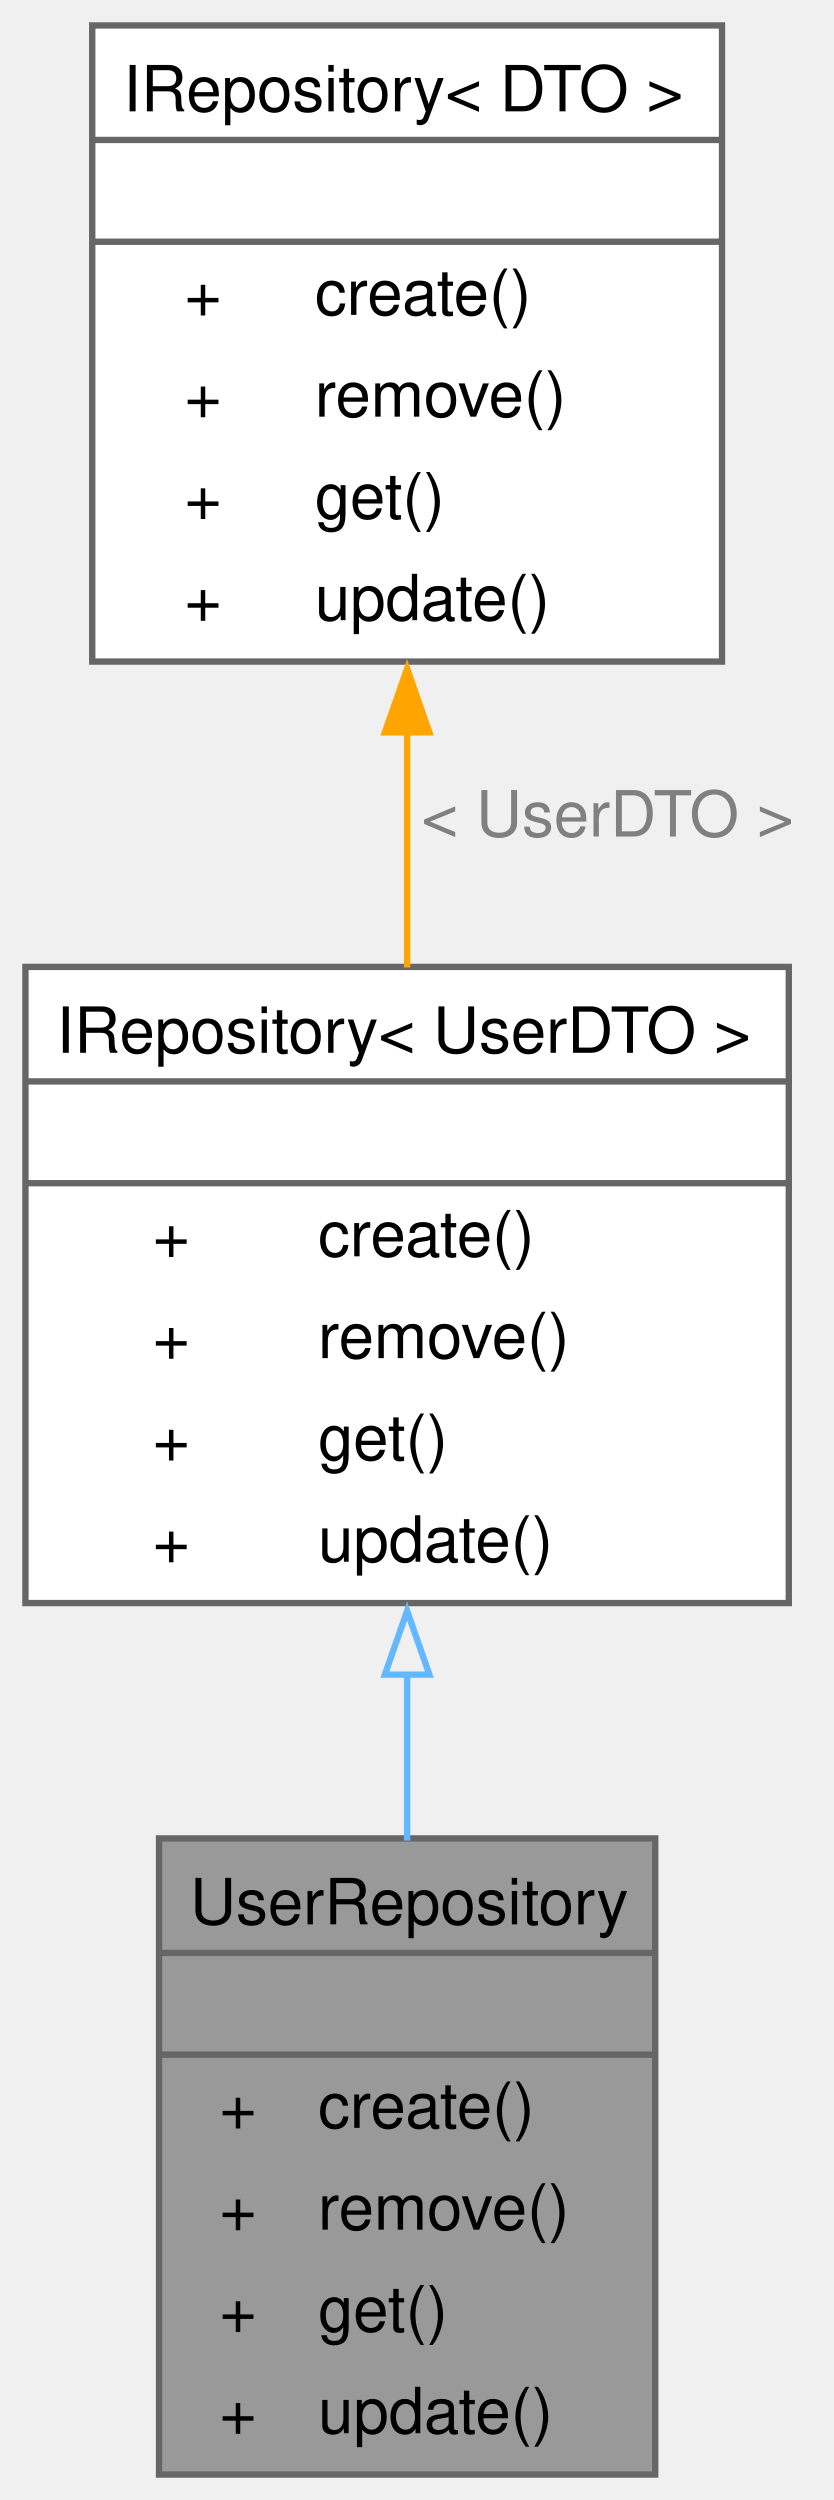
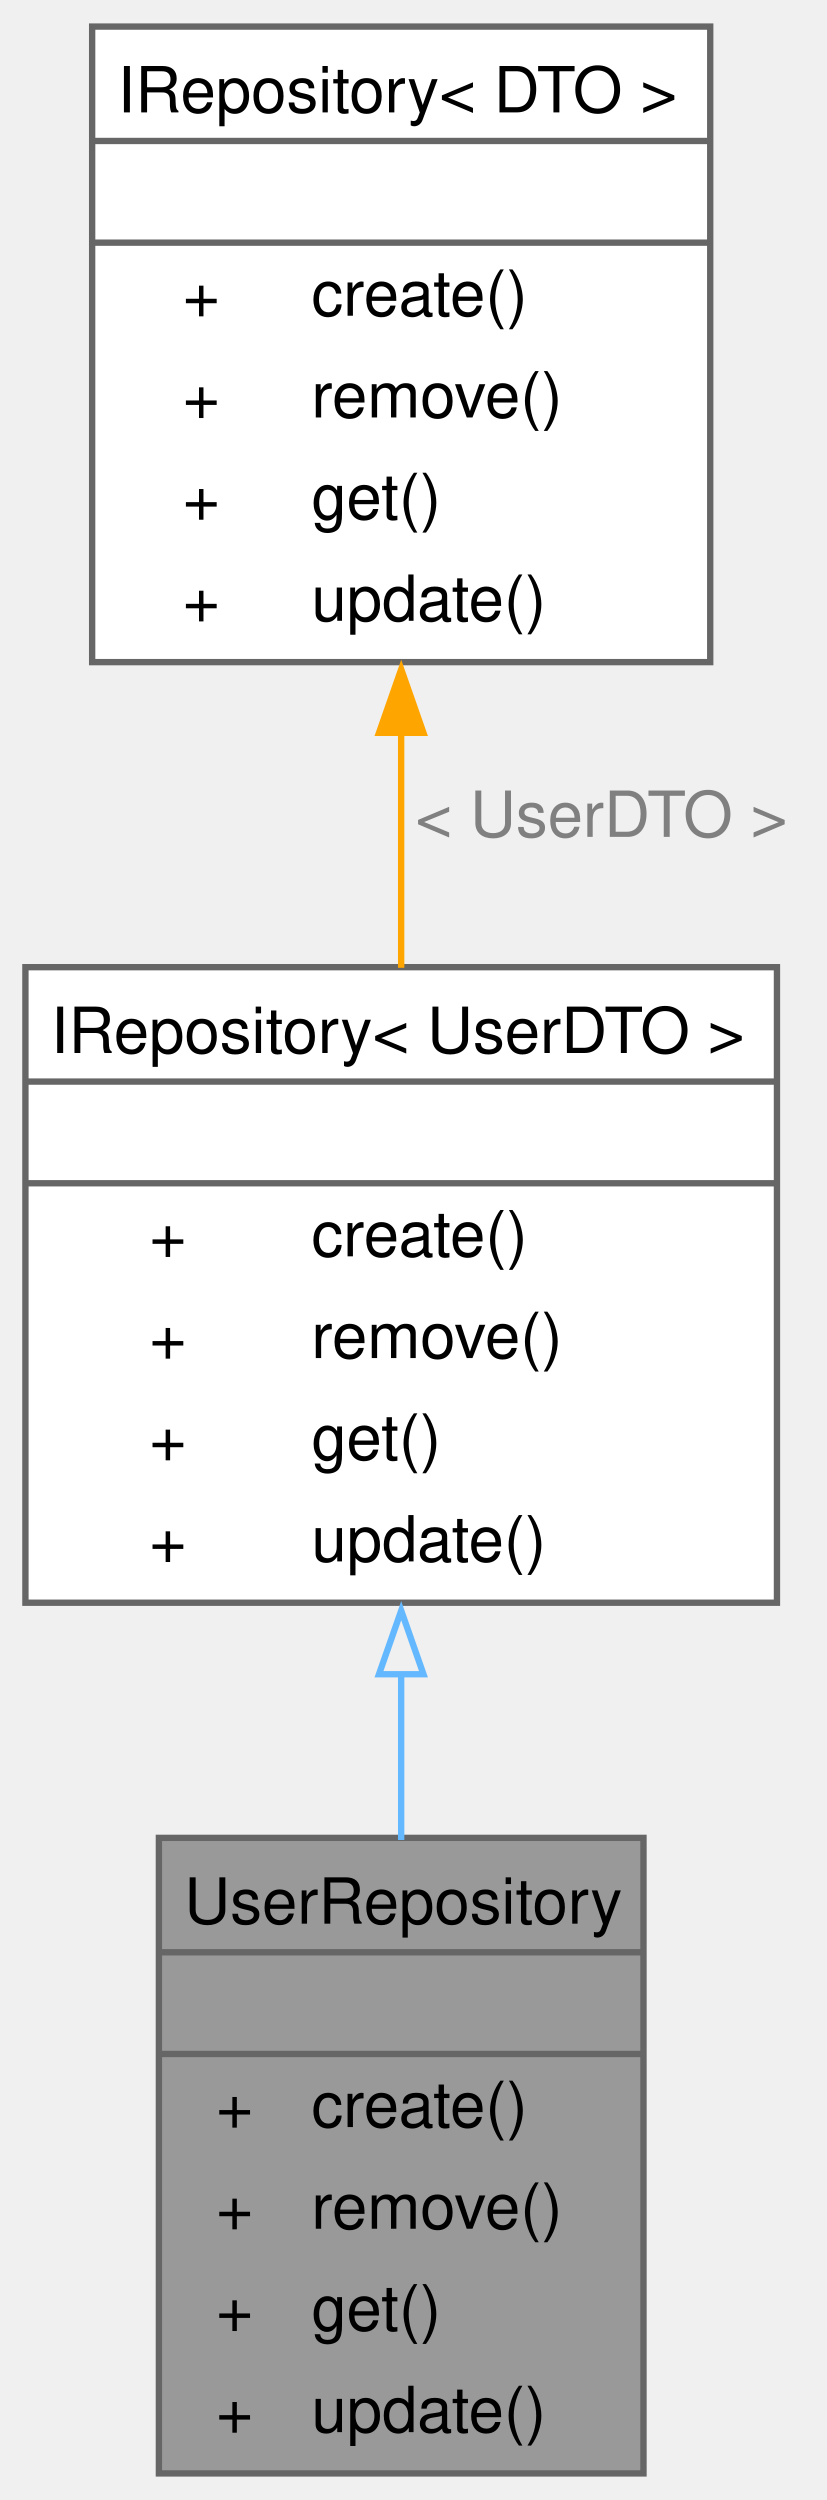
- <svg xmlns="http://www.w3.org/2000/svg" xmlns:xlink="http://www.w3.org/1999/xlink" width="131pt" height="393pt" viewBox="0.00 0.00 131.00 393.00">
+ <svg xmlns="http://www.w3.org/2000/svg" xmlns:xlink="http://www.w3.org/1999/xlink" width="130pt" height="393pt" viewBox="0.00 0.00 130.12 393.00">
  <g id="graph0" class="graph" transform="scale(1 1) rotate(0) translate(4 389)">
    <g id="Node000001" class="node">
      <g id="a_Node000001">
        <a xlink:title=" ">
-           <polygon fill="#999999" stroke="none" points="99,-100 21,-100 21,0 99,0 99,-100" />
-           <text text-anchor="start" x="25.88" y="-86.5" font-family="Helvetica,sans-Serif" font-size="10.00">UserRepository</text>
-           <text text-anchor="start" x="58.5" y="-70.5" font-family="Helvetica,sans-Serif" font-size="10.00"> </text>
-           <text text-anchor="start" x="30.5" y="-54.5" font-family="Helvetica,sans-Serif" font-size="10.00">+</text>
-           <text text-anchor="start" x="46" y="-54.5" font-family="Helvetica,sans-Serif" font-size="10.00">create()</text>
-           <text text-anchor="start" x="30.5" y="-38.5" font-family="Helvetica,sans-Serif" font-size="10.00">+</text>
-           <text text-anchor="start" x="46" y="-38.5" font-family="Helvetica,sans-Serif" font-size="10.00">remove()</text>
-           <text text-anchor="start" x="30.5" y="-22.5" font-family="Helvetica,sans-Serif" font-size="10.00">+</text>
-           <text text-anchor="start" x="46" y="-22.5" font-family="Helvetica,sans-Serif" font-size="10.00">get()</text>
-           <text text-anchor="start" x="30.5" y="-6.5" font-family="Helvetica,sans-Serif" font-size="10.00">+</text>
-           <text text-anchor="start" x="46" y="-6.5" font-family="Helvetica,sans-Serif" font-size="10.00">update()</text>
-           <polygon fill="#666666" stroke="#666666" points="21,-82 21,-82 99,-82 99,-82 21,-82" />
-           <polygon fill="#666666" stroke="#666666" points="21,-66 21,-66 99,-66 99,-66 21,-66" />
-           <polygon fill="none" stroke="#666666" points="21,0 21,-100 99,-100 99,0 21,0" />
+           <polygon fill="#999999" stroke="none" points="97.25,-100 21,-100 21,0 97.25,0 97.25,-100" />
+           <text text-anchor="start" x="25" y="-86.5" font-family="Helvetica,sans-Serif" font-size="10.00">UserRepository</text>
+           <text text-anchor="start" x="57.62" y="-70.5" font-family="Helvetica,sans-Serif" font-size="10.00"> </text>
+           <text text-anchor="start" x="30" y="-54.5" font-family="Helvetica,sans-Serif" font-size="10.00">+</text>
+           <text text-anchor="start" x="45" y="-54.5" font-family="Helvetica,sans-Serif" font-size="10.00">create()</text>
+           <text text-anchor="start" x="30" y="-38.5" font-family="Helvetica,sans-Serif" font-size="10.00">+</text>
+           <text text-anchor="start" x="45" y="-38.5" font-family="Helvetica,sans-Serif" font-size="10.00">remove()</text>
+           <text text-anchor="start" x="30" y="-22.5" font-family="Helvetica,sans-Serif" font-size="10.00">+</text>
+           <text text-anchor="start" x="45" y="-22.5" font-family="Helvetica,sans-Serif" font-size="10.00">get()</text>
+           <text text-anchor="start" x="30" y="-6.5" font-family="Helvetica,sans-Serif" font-size="10.00">+</text>
+           <text text-anchor="start" x="45" y="-6.5" font-family="Helvetica,sans-Serif" font-size="10.00">update()</text>
+           <polygon fill="#666666" stroke="#666666" points="21,-82 21,-82 97.25,-82 97.25,-82 21,-82" />
+           <polygon fill="#666666" stroke="#666666" points="21,-66 21,-66 97.25,-66 97.25,-66 21,-66" />
+           <polygon fill="none" stroke="#666666" points="21,0 21,-100 97.25,-100 97.25,0 21,0" />
        </a>
      </g>
    </g>
    <g id="Node000002" class="node">
      <g id="a_Node000002">
        <a xlink:href="classIRepository.html" target="_top" xlink:title=" ">
-           <polygon fill="white" stroke="none" points="120,-237 0,-237 0,-137 120,-137 120,-237" />
-           <text text-anchor="start" x="4.88" y="-223.5" font-family="Helvetica,sans-Serif" font-size="10.00">IRepository&lt; UserDTO &gt;</text>
-           <text text-anchor="start" x="58.5" y="-207.5" font-family="Helvetica,sans-Serif" font-size="10.00"> </text>
-           <text text-anchor="start" x="20" y="-191.5" font-family="Helvetica,sans-Serif" font-size="10.00">+</text>
-           <text text-anchor="start" x="46" y="-191.5" font-family="Helvetica,sans-Serif" font-size="10.00">create()</text>
-           <text text-anchor="start" x="20" y="-175.5" font-family="Helvetica,sans-Serif" font-size="10.00">+</text>
-           <text text-anchor="start" x="46" y="-175.5" font-family="Helvetica,sans-Serif" font-size="10.00">remove()</text>
-           <text text-anchor="start" x="20" y="-159.5" font-family="Helvetica,sans-Serif" font-size="10.00">+</text>
-           <text text-anchor="start" x="46" y="-159.5" font-family="Helvetica,sans-Serif" font-size="10.00">get()</text>
-           <text text-anchor="start" x="20" y="-143.5" font-family="Helvetica,sans-Serif" font-size="10.00">+</text>
-           <text text-anchor="start" x="46" y="-143.5" font-family="Helvetica,sans-Serif" font-size="10.00">update()</text>
-           <polygon fill="#666666" stroke="#666666" points="0,-219 0,-219 120,-219 120,-219 0,-219" />
-           <polygon fill="#666666" stroke="#666666" points="0,-203 0,-203 120,-203 120,-203 0,-203" />
-           <polygon fill="none" stroke="#666666" points="0,-137 0,-237 120,-237 120,-137 0,-137" />
+           <polygon fill="white" stroke="none" points="118.25,-237 0,-237 0,-137 118.25,-137 118.25,-237" />
+           <text text-anchor="start" x="4" y="-223.5" font-family="Helvetica,sans-Serif" font-size="10.00">IRepository&lt; UserDTO &gt;</text>
+           <text text-anchor="start" x="57.62" y="-207.5" font-family="Helvetica,sans-Serif" font-size="10.00"> </text>
+           <text text-anchor="start" x="19.5" y="-191.5" font-family="Helvetica,sans-Serif" font-size="10.00">+</text>
+           <text text-anchor="start" x="45" y="-191.5" font-family="Helvetica,sans-Serif" font-size="10.00">create()</text>
+           <text text-anchor="start" x="19.5" y="-175.5" font-family="Helvetica,sans-Serif" font-size="10.00">+</text>
+           <text text-anchor="start" x="45" y="-175.5" font-family="Helvetica,sans-Serif" font-size="10.00">remove()</text>
+           <text text-anchor="start" x="19.5" y="-159.5" font-family="Helvetica,sans-Serif" font-size="10.00">+</text>
+           <text text-anchor="start" x="45" y="-159.5" font-family="Helvetica,sans-Serif" font-size="10.00">get()</text>
+           <text text-anchor="start" x="19.5" y="-143.5" font-family="Helvetica,sans-Serif" font-size="10.00">+</text>
+           <text text-anchor="start" x="45" y="-143.5" font-family="Helvetica,sans-Serif" font-size="10.00">update()</text>
+           <polygon fill="#666666" stroke="#666666" points="0,-219 0,-219 118.25,-219 118.25,-219 0,-219" />
+           <polygon fill="#666666" stroke="#666666" points="0,-203 0,-203 118.25,-203 118.25,-203 0,-203" />
+           <polygon fill="none" stroke="#666666" points="0,-137 0,-237 118.25,-237 118.25,-137 0,-137" />
        </a>
      </g>
    </g>
    <g id="edge1_Node000001_Node000002" class="edge">
      <g id="a_edge1_Node000001_Node000002">
        <a xlink:title=" ">
-           <path fill="none" stroke="#63b8ff" d="M60,-125.88C60,-117.11 60,-108.17 60,-99.67" />
-           <polygon fill="none" stroke="#63b8ff" points="56.5,-125.75 60,-135.75 63.5,-125.75 56.5,-125.75" />
+           <path fill="none" stroke="#63b8ff" d="M59.12,-125.88C59.12,-117.11 59.12,-108.17 59.12,-99.67" />
+           <polygon fill="none" stroke="#63b8ff" points="55.63,-125.75 59.13,-135.75 62.63,-125.75 55.63,-125.75" />
        </a>
      </g>
    </g>
    <g id="Node000003" class="node">
      <g id="a_Node000003">
        <a xlink:href="classIRepository.html" target="_top" xlink:title=" ">
-           <polygon fill="white" stroke="none" points="109.5,-385 10.5,-385 10.5,-285 109.5,-285 109.5,-385" />
-           <text text-anchor="start" x="15.38" y="-371.5" font-family="Helvetica,sans-Serif" font-size="10.00">IRepository&lt; DTO &gt;</text>
-           <text text-anchor="start" x="58.5" y="-355.5" font-family="Helvetica,sans-Serif" font-size="10.00"> </text>
-           <text text-anchor="start" x="25" y="-339.5" font-family="Helvetica,sans-Serif" font-size="10.00">+</text>
-           <text text-anchor="start" x="45.5" y="-339.5" font-family="Helvetica,sans-Serif" font-size="10.00">create()</text>
-           <text text-anchor="start" x="25" y="-323.5" font-family="Helvetica,sans-Serif" font-size="10.00">+</text>
-           <text text-anchor="start" x="45.5" y="-323.5" font-family="Helvetica,sans-Serif" font-size="10.00">remove()</text>
-           <text text-anchor="start" x="25" y="-307.5" font-family="Helvetica,sans-Serif" font-size="10.00">+</text>
-           <text text-anchor="start" x="45.5" y="-307.5" font-family="Helvetica,sans-Serif" font-size="10.00">get()</text>
-           <text text-anchor="start" x="25" y="-291.5" font-family="Helvetica,sans-Serif" font-size="10.00">+</text>
-           <text text-anchor="start" x="45.5" y="-291.5" font-family="Helvetica,sans-Serif" font-size="10.00">update()</text>
-           <polygon fill="#666666" stroke="#666666" points="10.5,-367 10.5,-367 109.5,-367 109.5,-367 10.5,-367" />
-           <polygon fill="#666666" stroke="#666666" points="10.5,-351 10.5,-351 109.5,-351 109.5,-351 10.5,-351" />
-           <polygon fill="none" stroke="#666666" points="10.5,-285 10.5,-385 109.5,-385 109.5,-285 10.5,-285" />
+           <polygon fill="white" stroke="none" points="107.75,-385 10.5,-385 10.5,-285 107.75,-285 107.75,-385" />
+           <text text-anchor="start" x="14.5" y="-371.5" font-family="Helvetica,sans-Serif" font-size="10.00">IRepository&lt; DTO &gt;</text>
+           <text text-anchor="start" x="57.62" y="-355.5" font-family="Helvetica,sans-Serif" font-size="10.00"> </text>
+           <text text-anchor="start" x="24.75" y="-339.5" font-family="Helvetica,sans-Serif" font-size="10.00">+</text>
+           <text text-anchor="start" x="45" y="-339.5" font-family="Helvetica,sans-Serif" font-size="10.00">create()</text>
+           <text text-anchor="start" x="24.75" y="-323.5" font-family="Helvetica,sans-Serif" font-size="10.00">+</text>
+           <text text-anchor="start" x="45" y="-323.5" font-family="Helvetica,sans-Serif" font-size="10.00">remove()</text>
+           <text text-anchor="start" x="24.75" y="-307.5" font-family="Helvetica,sans-Serif" font-size="10.00">+</text>
+           <text text-anchor="start" x="45" y="-307.5" font-family="Helvetica,sans-Serif" font-size="10.00">get()</text>
+           <text text-anchor="start" x="24.75" y="-291.5" font-family="Helvetica,sans-Serif" font-size="10.00">+</text>
+           <text text-anchor="start" x="45" y="-291.5" font-family="Helvetica,sans-Serif" font-size="10.00">update()</text>
+           <polygon fill="#666666" stroke="#666666" points="10.5,-367 10.5,-367 107.75,-367 107.75,-367 10.5,-367" />
+           <polygon fill="#666666" stroke="#666666" points="10.5,-351 10.5,-351 107.75,-351 107.75,-351 10.5,-351" />
+           <polygon fill="none" stroke="#666666" points="10.5,-285 10.5,-385 107.75,-385 107.75,-285 10.5,-285" />
        </a>
      </g>
    </g>
    <g id="edge2_Node000002_Node000003" class="edge">
      <g id="a_edge2_Node000002_Node000003">
        <a xlink:title=" ">
-           <path fill="none" stroke="orange" d="M60,-274.19C60,-261.78 60,-248.86 60,-236.9" />
-           <polygon fill="orange" stroke="orange" points="56.5,-273.87 60,-283.87 63.5,-273.87 56.5,-273.87" />
+           <path fill="none" stroke="orange" d="M59.12,-274.19C59.12,-261.78 59.12,-248.86 59.12,-236.9" />
+           <polygon fill="orange" stroke="orange" points="55.63,-273.87 59.13,-283.87 62.63,-273.87 55.63,-273.87" />
        </a>
      </g>
-       <text text-anchor="middle" x="91.5" y="-257.5" font-family="Helvetica,sans-Serif" font-size="10.00" fill="grey"> &lt; UserDTO &gt;</text>
+       <text text-anchor="middle" x="90.62" y="-257.5" font-family="Helvetica,sans-Serif" font-size="10.00" fill="grey"> &lt; UserDTO &gt;</text>
    </g>
  </g>
</svg>
